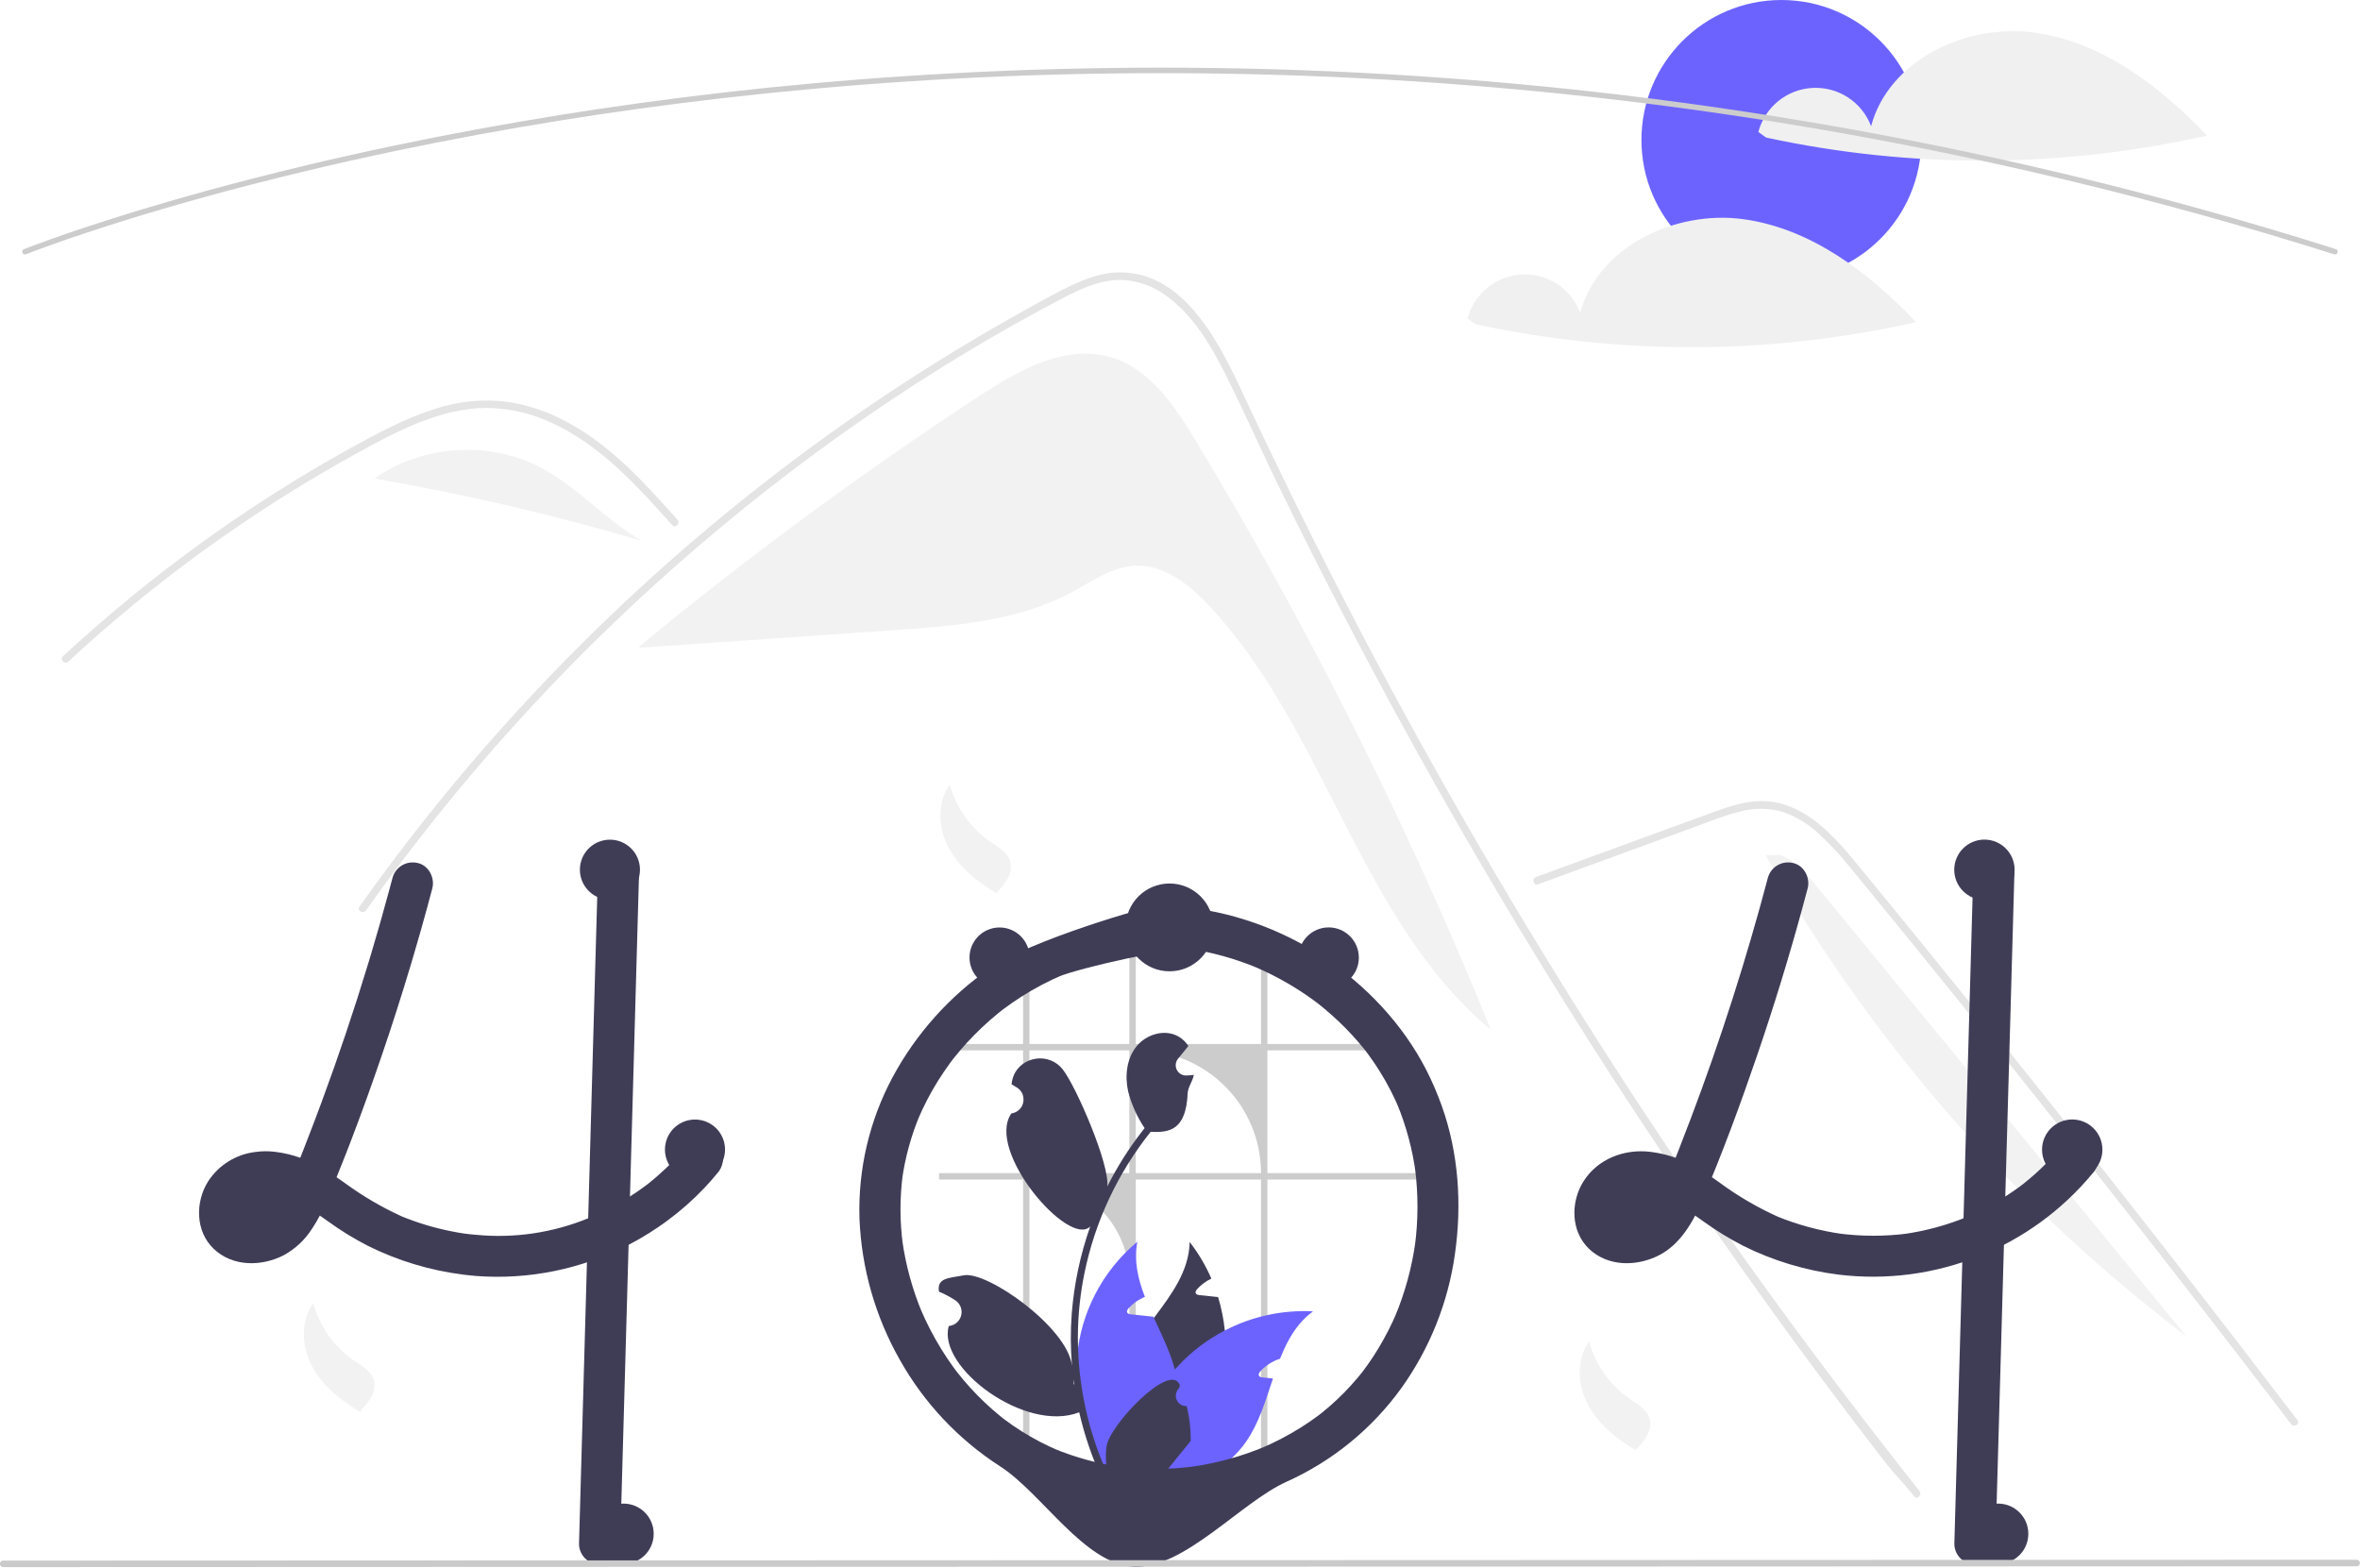
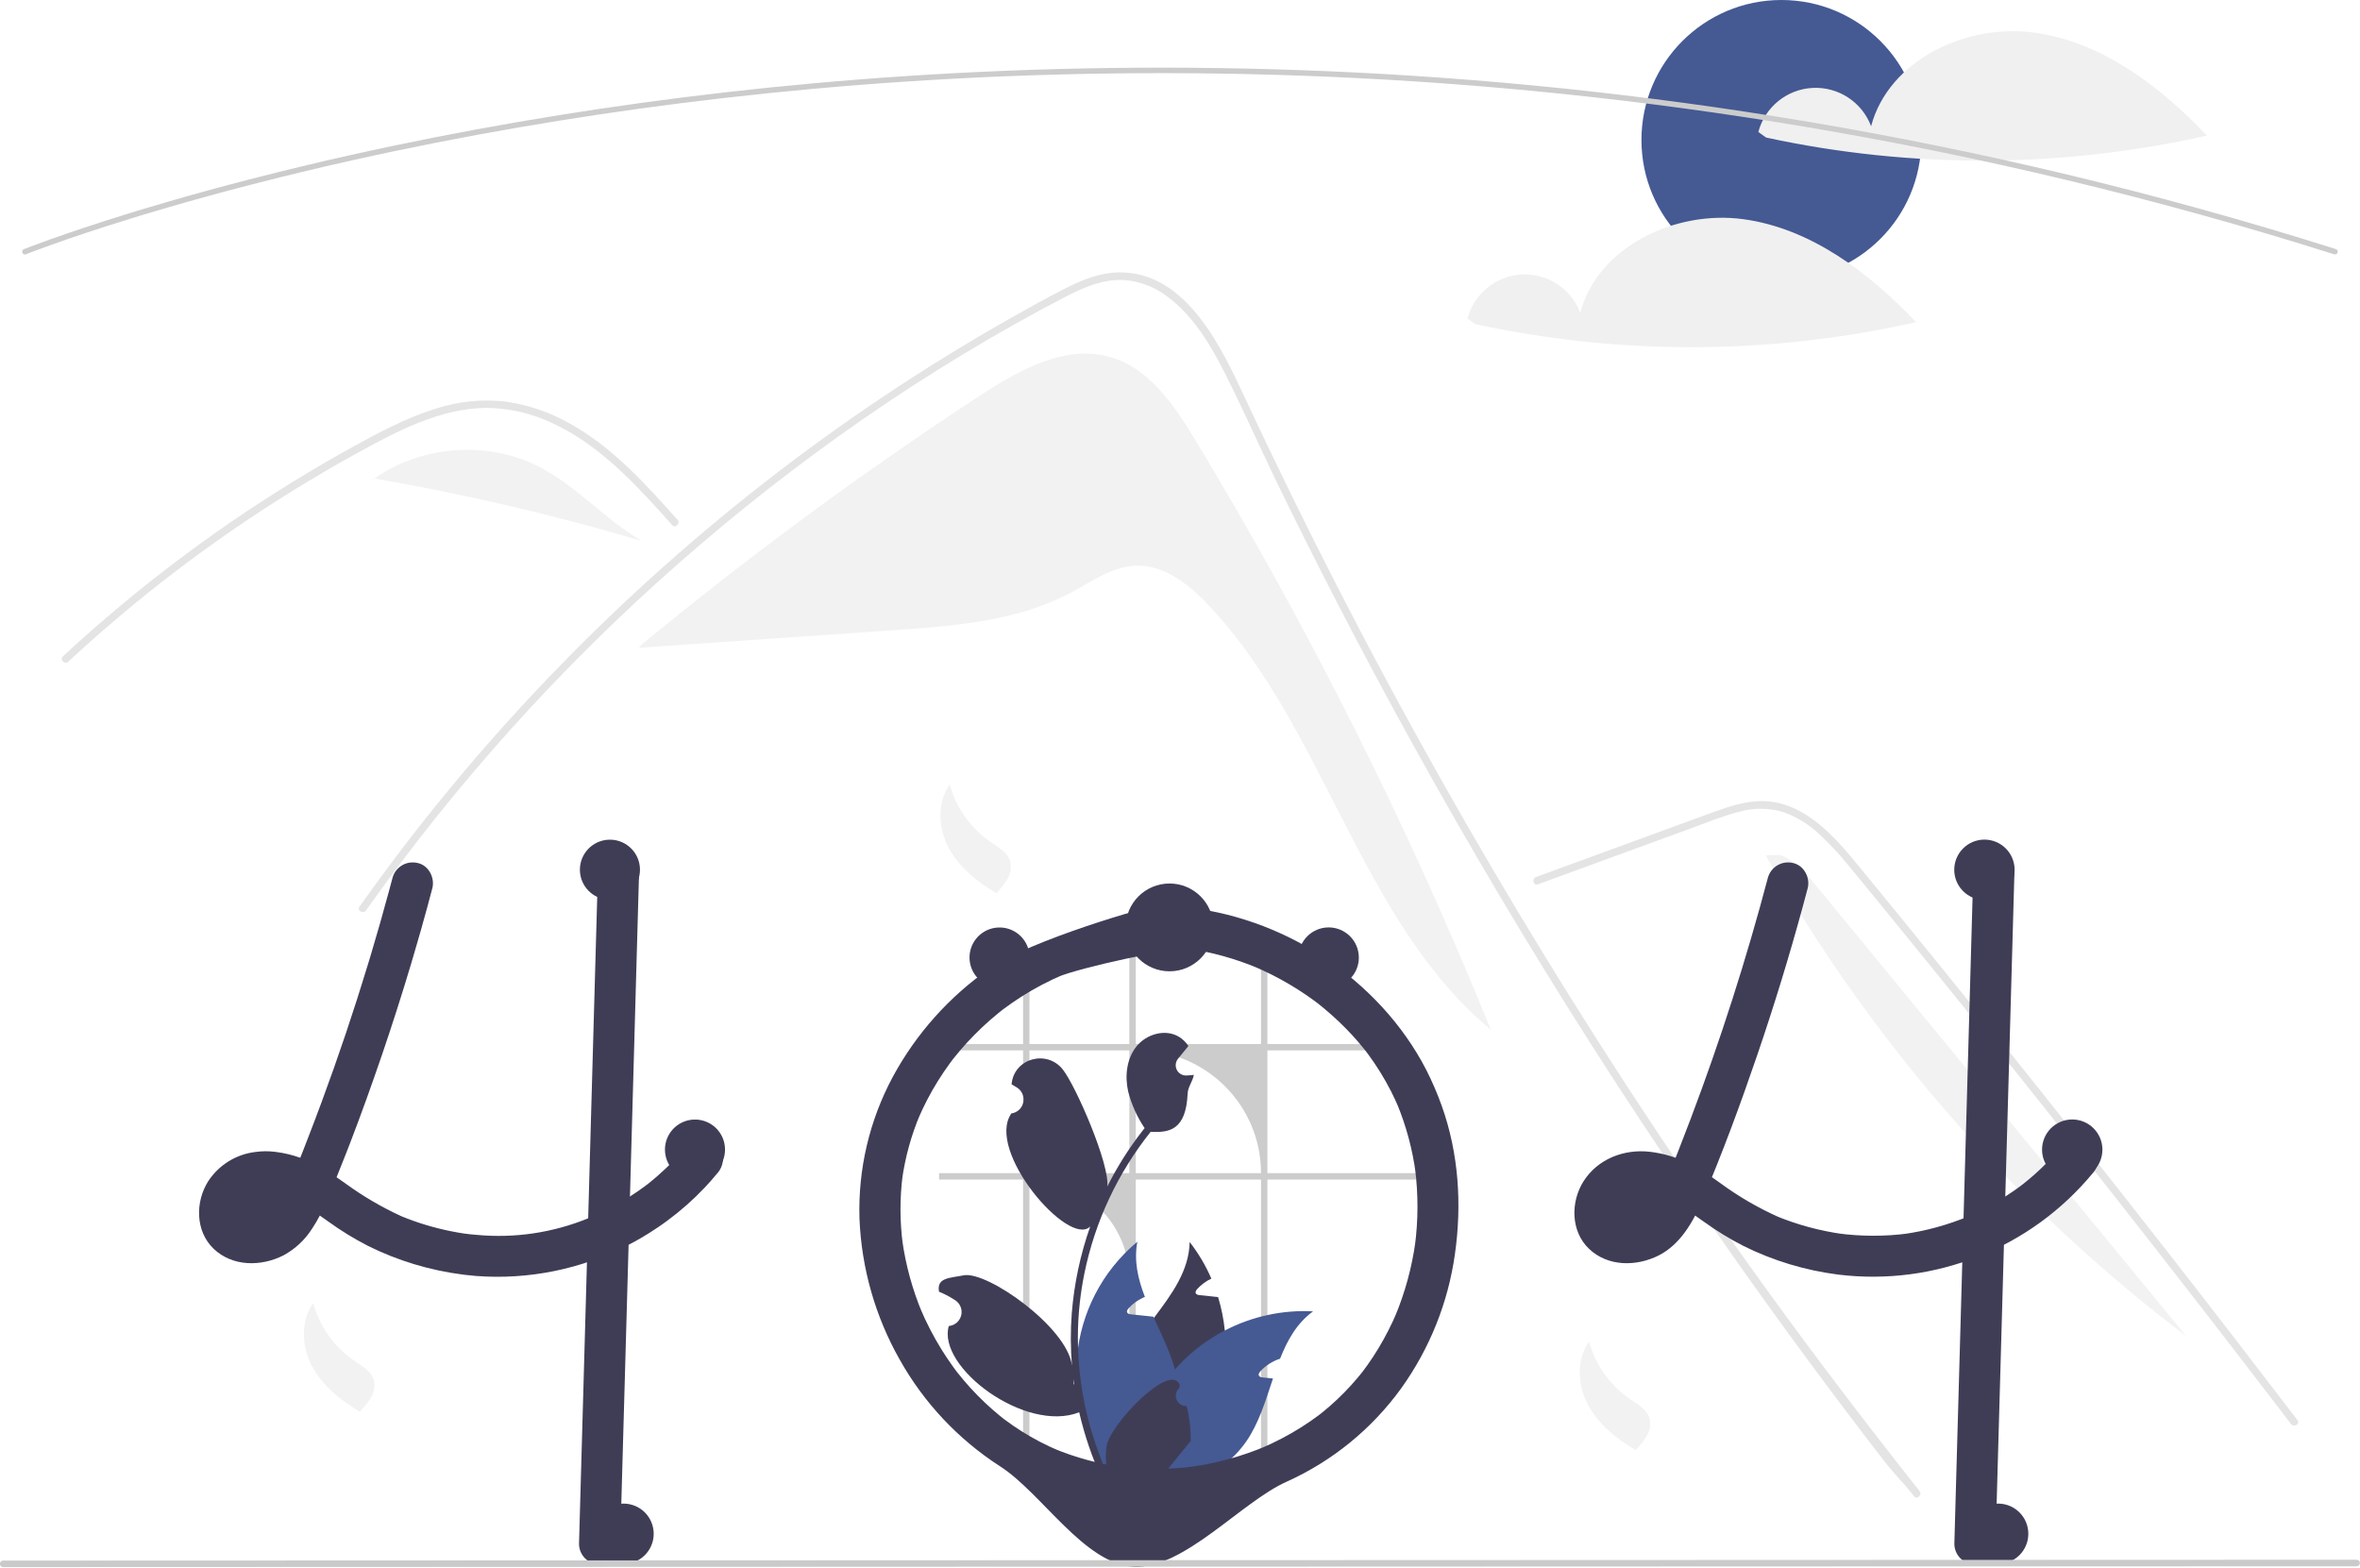
<svg xmlns="http://www.w3.org/2000/svg" width="860.131" height="571.148" viewBox="0 0 860.131 571.148" role="img" artist="Katerina Limpitsouni" source="https://undraw.co/">
  <path d="M605.67,324.953c-7.669-12.684-16.757-26.228-30.99-30.37-16.482-4.796-33.413,4.732-47.775,14.135a1392.157,1392.157,0,0,0-123.893,91.283l.043.492q46.226-3.188,92.451-6.376c22.265-1.535,45.296-3.283,64.972-13.816,7.467-3.997,14.745-9.336,23.206-9.708,10.512-.462,19.677,6.879,26.88,14.549,42.607,45.371,54.937,114.754,102.738,154.616A1516.995,1516.995,0,0,0,605.67,324.953Z" transform="translate(-169.9343 -164.426)" fill="#f2f2f2" />
  <path d="M867.571,709.781c-4.712-5.95-6.637-7.343-11.285-13.348q-56.764-73.416-106.708-151.792-33.924-53.23-64.483-108.504-14.549-26.278-28.3-52.969-10.67-20.695-20.865-41.638c-1.944-3.988-3.832-7.994-5.711-12.009-4.428-9.442-8.773-18.93-13.439-28.244-5.317-10.616-11.789-21.745-21.553-28.877a29.405,29.405,0,0,0-15.319-5.895c-7.948-.513-15.282,2.769-22.176,6.353-50.439,26.301-97.659,59.276-140.37,96.798A730.778,730.778,0,0,0,303.322,496.247c-1.008,1.439-3.392.064-2.374-1.384q6.009-8.498,12.257-16.813A734.817,734.817,0,0,1,500.805,303.064q18.248-11.826,37.183-22.542c6.362-3.603,12.752-7.16,19.251-10.497,6.371-3.273,13.137-6.215,20.416-6.325,24.77-.385,37.595,27.667,46.405,46.542q4.153,8.911,8.406,17.766,16.075,33.621,33.387,66.628,10.685,20.379,21.837,40.52,34.707,62.718,73.779,122.897c34.506,53.143,68.737,100.089,108.046,149.785C870.596,709.213,868.662,711.175,867.571,709.781Z" transform="translate(-169.9343 -164.426)" fill="#e4e4e4" />
  <path d="M414.916,355.804c-1.439-1.604-2.869-3.209-4.318-4.813-11.422-12.633-23.679-25.118-39.364-32.361a57.11,57.11,0,0,0-23.927-5.546c-8.562.028-16.932,2.273-24.843,5.418-3.74,1.494-7.398,3.19-11.001,4.996-4.116,2.072-8.159,4.281-12.183,6.509q-11.331,6.27-22.368,13.091-21.961,13.572-42.546,29.216-10.671,8.113-20.902,16.758-9.516,8.031-18.646,16.492c-1.302,1.201-3.245-.743-1.944-1.943,1.604-1.494,3.227-2.979,4.85-4.446q6.875-6.215,13.971-12.193,12.939-10.918,26.549-20.993,21.163-15.676,43.783-29.225,11.304-6.765,22.918-12.963c2.338-1.247,4.703-2.466,7.096-3.621a113.116,113.116,0,0,1,16.868-6.866,60.006,60.006,0,0,1,25.476-2.503,66.327,66.327,0,0,1,23.505,8.131c15.401,8.608,27.346,21.919,38.97,34.909C418.033,355.171,416.099,357.124,414.916,355.804Z" transform="translate(-169.9343 -164.426)" fill="#e4e4e4" />
  <path d="M730.477,486.711l36.905-13.498,18.323-6.702c5.968-2.183,11.921-4.667,18.09-6.23a28.539,28.539,0,0,1,16.374.209,37.738,37.738,0,0,1,12.771,7.917,103.64,103.64,0,0,1,10.475,11.186c3.989,4.794,7.92,9.639,11.868,14.467q24.441,29.891,48.563,60.041,24.121,30.15,47.92,60.556,23.857,30.48,47.385,61.216,2.882,3.765,5.76,7.534c1.06,1.388,3.449.02,2.375-1.388Q983.582,650.974,959.549,620.184q-24.092-30.864-48.516-61.466-24.424-30.601-49.179-60.937-6.167-7.558-12.354-15.099c-3.48-4.241-6.92-8.527-10.736-12.474-7.005-7.245-15.758-13.648-26.234-13.822-6.16-.102-12.121,1.852-17.844,3.923-6.17,2.232-12.325,4.506-18.486,6.759l-37.163,13.592-9.291,3.398c-1.649.603-.937,3.262.731,2.652Z" transform="translate(-169.9343 -164.426)" fill="#e4e4e4" />
  <path d="M366.377,334.526c-18.754-9.639-42.771-7.751-60.005,4.291a855.847,855.847,0,0,1,97.371,22.726C390.46,353.759,380.07,341.563,366.377,334.526Z" transform="translate(-169.9343 -164.426)" fill="#f2f2f2" />
  <path d="M306.188,338.784l-3.61,2.935c1.221-1.027,2.491-1.99,3.795-2.901C306.311,338.807,306.249,338.795,306.188,338.784Z" transform="translate(-169.9343 -164.426)" fill="#f2f2f2" />
  <path d="M831.549,486.846c-3.633-4.422-7.56-9.052-12.994-10.848l-5.073.2A575.436,575.436,0,0,0,966.749,651.418Q899.149,569.132,831.549,486.846Z" transform="translate(-169.9343 -164.426)" fill="#f2f2f2" />
  <path d="M516.084,450.367A37.481,37.481,0,0,0,531.015,471.325c2.82,1.92,6.157,3.762,7.122,7.035a8.379,8.379,0,0,1-.874,6.15,24.884,24.884,0,0,1-3.861,5.041l-.137.512c-6.998-4.147-13.656-9.393-17.522-16.551s-4.406-16.539.341-23.145" transform="translate(-169.9343 -164.426)" fill="#f2f2f2" />
  <path d="M749.084,653.367A37.481,37.481,0,0,0,764.015,674.325c2.82,1.92,6.157,3.762,7.122,7.035a8.379,8.379,0,0,1-.874,6.15,24.884,24.884,0,0,1-3.861,5.041l-.137.512c-6.998-4.147-13.656-9.393-17.522-16.551s-4.406-16.539.341-23.145" transform="translate(-169.9343 -164.426)" fill="#f2f2f2" />
  <path d="M284.084,639.367A37.481,37.481,0,0,0,299.015,660.325c2.82,1.92,6.157,3.762,7.122,7.035a8.379,8.379,0,0,1-.874,6.15,24.884,24.884,0,0,1-3.861,5.041l-.137.512c-6.998-4.147-13.656-9.393-17.522-16.551s-4.406-16.539.341-23.145" transform="translate(-169.9343 -164.426)" fill="#f2f2f2" />
-   <circle cx="649.249" cy="51" r="51" fill="#6c63ff" />
+   <circle cx="649.249" cy="51" r="51" fill="#455993" />
  <path d="M911.219,176.296c-24.717-3.341-52.935,10.019-59.341,34.124a21.597,21.597,0,0,0-41.094,2.109l2.83,2.027a372.275,372.275,0,0,0,160.659-.726C957.079,195.76,935.935,179.637,911.219,176.296Z" transform="translate(-169.9343 -164.426)" fill="#f0f0f0" />
  <path d="M805.219,244.296c-24.717-3.341-52.935,10.019-59.341,34.124a21.597,21.597,0,0,0-41.094,2.109l2.83,2.027a372.275,372.275,0,0,0,160.659-.726C851.079,263.76,829.935,247.637,805.219,244.296Z" transform="translate(-169.9343 -164.426)" fill="#f0f0f0" />
  <path d="M1020.946,257.154a.982.982,0,0,1-.302-.047C756.237,173.489,523.199,184.424,374.264,208.321c-20.269,3.251-40.591,7.006-60.404,11.161-5.058,1.06-10.306,2.195-15.597,3.378-6.319,1.407-12.554,2.856-18.532,4.306q-3.873.917-7.595,1.849c-3.758.928-7.572,1.895-11.66,2.957-4.568,1.178-9.209,2.413-13.797,3.672a.442.442,0,0,1-.051.015l0.0.001c-5.183,1.415-10.338,2.871-15.323,4.325-2.698.779-5.304,1.548-7.799,2.307-.279.077-.526.151-.776.228l-.536.163c-.311.095-.617.188-.924.275l-.02.006 0.0.001-.812.252c-.968.293-1.912.579-2.841.864-24.545,7.566-38.038,12.949-38.171,13.002a1,1,0,1,1-.744-1.856c.134-.053,13.693-5.463,38.328-13.058.932-.286,1.879-.572,2.85-.866l.754-.234c.026-.01.052-.018.078-.025.305-.087.61-.18.919-.273l.537-.163c.268-.081.531-.161.801-.235,2.479-.754,5.093-1.524,7.798-2.307,4.987-1.455,10.147-2.911,15.334-4.328.016-.006.033-.01.049-.015v-.001c4.604-1.263,9.263-2.503,13.845-3.685,4.094-1.063,7.915-2.032,11.68-2.962q3.738-.93,7.609-1.853c5.985-1.451,12.233-2.902,18.563-4.312,5.299-1.184,10.556-2.322,15.622-3.383,19.843-4.162,40.198-7.923,60.497-11.179C523.096,182.415,756.467,171.463,1021.246,255.201a1.0 1,0,0,1-.301,1.953Z" transform="translate(-169.9343 -164.426)" fill="#ccc" />
  <path d="M432.923,584.266a6.729,6.729,0,0,0-1.7-2.67,6.43,6.43,0,0,0-.92-.71c-2.61-1.74-6.51-2.13-8.99,0a5.81,5.81,0,0,0-.69.71q-1.11,1.365-2.28,2.67c-1.28,1.46-2.59,2.87-3.96,4.24-.39.38-.78.77-1.18,1.15-.23.23-.46.45-.69.67-.88.84-1.78,1.65-2.69,2.45-.48.43-.96.85-1.45,1.26-.73.61-1.46,1.22-2.2,1.81-.07.05-.14.1-.21.16-.02.01-.03.03-.05.04-.01,0-.02,0-.03.02a.179.179,0,0,0-.07.05c-.22.15-.37.25-.48.34.04-.02.08-.05.12-.07-.18.14-.37.28-.55.42-1.75,1.29-3.54,2.53-5.37,3.69a99.21,99.21,0,0,1-14.22,7.55c-.33.13-.67.27-1.01.4a85.97,85.97,0,0,1-40.85,6.02q-2.13-.165-4.26-.45c-1.64-.24-3.27-.53-4.89-.86a97.932,97.932,0,0,1-18.02-5.44,118.652,118.652,0,0,1-20.66-12.12c-1-.71-2.01-1.42-3.02-2.11,1.15-2.82,2.28-5.64,3.38-8.48.55-1.37,1.08-2.74,1.6-4.12,4.09-10.63,7.93-21.36,11.61-32.13q5.58-16.365,10.53-32.92.51-1.68.99-3.36,2.595-8.745,4.98-17.53c.15-.57.31-1.13.45-1.7q.69-2.52,1.35-5.04c1-3.79-1.26-8.32-5.24-9.23a7.634,7.634,0,0,0-9.22,5.24c-.43,1.62-.86,3.23-1.3,4.85q-3.165,11.745-6.66,23.41-.51,1.68-1.02,3.36-7.71,25.41-16.93,50.31-1.11,3.015-2.25,6.01c-.37.98-.74,1.96-1.12,2.94-.73,1.93-1.48,3.86-2.23,5.79-.43,1.13-.87,2.26-1.31,3.38-.29.71-.57,1.42-.85,2.12a41.809,41.809,0,0,0-8.81-2.12l-.48-.06a27.397,27.397,0,0,0-7.01.06,23.914,23.914,0,0,0-17.24,10.66c-4.77,7.51-4.71,18.25,1.98,24.63,6.89,6.57,17.32,6.52,25.43,2.41a28.351,28.351,0,0,0,10.52-9.86,50.569,50.569,0,0,0,2.74-4.65c.21.14.42.28.63.43.8.56,1.6,1.13,2.39,1.69a111.738,111.738,0,0,0,14.51,8.91,108.359,108.359,0,0,0,34.62,10.47c.27.03.53.07.8.1,1.33.17,2.67.3,4.01.41a103.782,103.782,0,0,0,55.58-11.36q2.175-1.125,4.31-2.36,3.315-1.92,6.48-4.08c1.15-.78,2.27-1.57,3.38-2.4a101.042,101.042,0,0,0,13.51-11.95q2.355-2.475,4.51-5.11a8.061,8.061,0,0,0,2.2-5.3A7.564,7.564,0,0,0,432.923,584.266Zm-165.59,23.82c.21-.15.42-.31.62-.47C267.893,607.766,267.603,607.936,267.333,608.086Zm3.21-3.23c-.23.26-.44.52-.67.78a23.366,23.366,0,0,1-2.25,2.2c-.11.1-.23.2-.35.29a.01.01,0,0,0-.01.01,3.804,3.804,0,0,0-.42.22q-.645.39-1.32.72a17.005,17.005,0,0,1-2.71.75,16.799,16.799,0,0,1-2.13.02h-.02a14.823,14.823,0,0,1-1.45-.4c-.24-.12-.47-.26-.7-.4-.09-.08-.17-.16-.22-.21a2.44,2.44,0,0,1-.27-.29.01.01,0,0,0-.01-.01c-.11-.2-.23-.4-.34-.6a.031.031,0,0,1-.01-.02c-.08-.25-.15-.51-.21-.77a12.511,12.511,0,0,1,.01-1.37,13.467,13.467,0,0,1,.54-1.88,11.068,11.068,0,0,1,.69-1.26c.02-.04.12-.2.23-.38.01-.01.01-.01.01-.02.15-.17.3-.35.46-.51.27-.3.56-.56.85-.83a18.022,18.022,0,0,1,1.75-1.01,19.481,19.481,0,0,1,2.93-.79,24.989,24.989,0,0,1,4.41.04,30.301,30.301,0,0,1,4.1,1.01,36.945,36.945,0,0,1-2.77,4.54C270.623,604.746,270.583,604.806,270.543,604.856Zm-11.12-3.29a2.18,2.18,0,0,1-.31.39A1.409,1.409,0,0,1,259.423,601.566Z" transform="translate(-169.9343 -164.426)" fill="#3f3d56" />
  <path d="M402.863,482.136q-.135,4.71-.27,9.42-.285,10.455-.59,20.92-.315,11.775-.66,23.54-.165,6.075-.34,12.15-.465,16.365-.92,32.72c-.03,1.13-.07,2.25-.1,3.38q-.225,8.115-.45,16.23-.255,8.805-.5,17.61-.18,6.6-.37,13.21-1.35,47.895-2.7,95.79a7.648,7.648,0,0,1-7.5,7.5,7.561,7.561,0,0,1-7.5-7.5q.75-26.94,1.52-53.88.675-24.36,1.37-48.72.225-8.025.45-16.06.345-12.09.68-24.18c.03-1.13.07-2.25.1-3.38.02-.99.05-1.97.08-2.96q.66-23.475,1.32-46.96.27-9.24.52-18.49.3-10.545.6-21.08c.09-3.09.17-6.17.26-9.26a7.648,7.648,0,0,1,7.5-7.5A7.561,7.561,0,0,1,402.863,482.136Z" transform="translate(-169.9343 -164.426)" fill="#3f3d56" />
  <path d="M814.291,484.217a893.238,893.238,0,0,1-28.161,87.941c-3.007,7.946-6.083,15.877-9.371,23.712l.756-1.792a54.583,54.583,0,0,1-5.59,10.612q-.229.321-.467.636,1.166-1.49.443-.589c-.254.301-.505.602-.768.895a23.664,23.664,0,0,1-2.249,2.203q-.301.258-.612.504l.938-.729c-.109.257-.873.597-1.111.743a18.254,18.254,0,0,1-2.405,1.219l1.792-.756a19.086,19.086,0,0,1-4.231,1.161l1.994-.268a17.021,17.021,0,0,1-4.298.046l1.994.268a14.002,14.002,0,0,1-3.405-.917l1.792.756a12.012,12.012,0,0,1-1.679-.896c-.271-.177-1.105-.809-.015.025,1.133.866.146.074-.088-.156-.194-.192-.37-.4-.56-.595-.882-.905.996,1.557.397.499a18.182,18.182,0,0,1-.878-1.637l.756,1.792a11.925,11.925,0,0,1-.728-2.651l.268,1.994a13.651,13.651,0,0,1-.003-3.405l-.268,1.994a15.964,15.964,0,0,1,.995-3.68l-.756,1.792a16.729,16.729,0,0,1,1.178-2.298,6.729,6.729,0,0,1,.729-1.071c.049.016-1.269,1.513-.569.757.183-.198.354-.406.539-.602.296-.314.614-.601.926-.898,1.045-.994-1.462.966-.257.179a19.049,19.049,0,0,1,2.749-1.499l-1.792.756a20.311,20.311,0,0,1,4.995-1.34l-1.994.268a25.628,25.628,0,0,1,6.461.076l-1.994-.268a33.211,33.211,0,0,1,7.892,2.22l-1.792-.756c5.39,2.314,10.163,5.749,14.928,9.118a111.95,111.95,0,0,0,14.506,8.906,108.388,108.388,0,0,0,34.622,10.474,103.933,103.933,0,0,0,92.586-36.752,8.078,8.078,0,0,0,2.197-5.303,7.632,7.632,0,0,0-2.197-5.303c-2.752-2.526-7.949-3.239-10.607,0a95.636,95.636,0,0,1-8.107,8.727q-2.017,1.914-4.142,3.71-1.214,1.026-2.461,2.011c-.393.311-1.619,1.138.263-.197-.431.306-.845.64-1.271.955a99.269,99.269,0,0,1-20.332,11.565l1.792-.756a96.836,96.836,0,0,1-24.171,6.622l1.994-.268a97.643,97.643,0,0,1-25.754-.038l1.994.268a99.8,99.8,0,0,1-24.857-6.77l1.792.756a116.025,116.025,0,0,1-21.736-12.591,86.877,86.877,0,0,0-11.113-6.994,42.824,42.824,0,0,0-14.438-4.389c-9.439-1.111-19.057,2.566-24.246,10.72-4.776,7.505-4.714,18.244,1.974,24.625,6.888,6.572,17.318,6.517,25.436,2.406,7.817-3.959,12.513-12.185,15.815-19.942,7.431-17.455,14.01-35.314,20.14-53.263q9.097-26.637,16.499-53.813.917-3.366,1.807-6.739c1.001-3.789-1.261-8.32-5.238-9.226a7.633,7.633,0,0,0-9.226,5.238Z" transform="translate(-169.9343 -164.426)" fill="#3f3d56" />
  <path d="M889.124,482.136l-2.7,95.793-2.685,95.294-1.518,53.884a7.565,7.565,0,0,0,7.5,7.5,7.649,7.649,0,0,0,7.5-7.5l2.7-95.793,2.685-95.294,1.518-53.884a7.565,7.565,0,0,0-7.5-7.5,7.649,7.649,0,0,0-7.5,7.5Z" transform="translate(-169.9343 -164.426)" fill="#3f3d56" />
  <path d="M629.526,700.361h2.329V594.319h54.329v-2.323H631.855V547.252H673.81q-.923-1.173-1.899-2.317H631.855V515.382c-.77-.328-1.547-.645-2.329-.944V544.935h-45.652V507.07c-.782.036-1.553.09-2.329.155v37.71h-36.42V516.684c-.782.346-1.553.711-2.317,1.093V544.935h-30.616v2.317h30.616v44.744h-30.616v2.323h30.616V700.361h2.317V594.319a36.413,36.413,0,0,1,36.42,36.42v69.622h2.329V594.319h45.652Zm-84.401-108.365V547.252h36.42v44.744Zm38.749,0V547.252h.914a44.741,44.741,0,0,1,44.738,44.744Z" transform="translate(-169.9343 -164.426)" opacity="0.2" />
  <path d="M615.303,668.566a63.059,63.059,0,0,1-20.05,33.7c-.74.64-1.48,1.26-2.25,1.87q-2.805.255-5.57.52c-1.53.14-3.04.29-4.54.43l-.27.03-.19-1.64-.76-6.64a37.623,37.623,0,0,1-3.3-32.44c2.64-7.12,7.42-13.41,12.12-19.65,6.49-8.62,12.8-17.14,13.03-27.65a60.544,60.544,0,0,1,7.9,13.33,16.432,16.432,0,0,0-5.12,3.77c-.41.45-.82,1.08-.54,1.62.24.46.84.57,1.36.63,1.25.13,2.51.26,3.76.39,1,.11,2,.21,3,.32a63.99,63.99,0,0,1,2.45,12.18A61.189,61.189,0,0,1,615.303,668.566Z" transform="translate(-169.9343 -164.426)" fill="#3f3d56" />
-   <path d="M648.503,642.356c-5.9,4.29-9.35,10.46-12.03,17.26a16.628,16.628,0,0,0-7.17,4.58c-.41.45-.82,1.08-.54,1.62.24.46.84.57,1.36.63,1.25.13,2.51.26,3.76.39-2.68,8.04-5.14,16.36-9.88,23.15a36.989,36.989,0,0,1-12.03,10.91,38.492,38.492,0,0,1-4.02,1.99q-7.62.585-14.95,1.25-2.805.255-5.57.52c-1.53.14-3.04.29-4.54.43q-.015-.825,0-1.65a63.304,63.304,0,0,1,15.25-39.86c.45-.52.91-1.03,1.38-1.54a61.792,61.792,0,0,1,16.81-12.7A62.654,62.654,0,0,1,648.503,642.356Z" transform="translate(-169.9343 -164.426)" fill="#6c63ff" />
-   <path d="M589.163,699.526l-1.15,3.4-.58,1.73c-1.53.14-3.04.29-4.54.43l-.27.03c-1.66.17-3.31.34-4.96.51-.43-.5-.86-1.01-1.28-1.53a62.03,62.03,0,0,1,8.07-87.11c-1.32,6.91.22,13.53,2.75,20.1-.27.11-.53.22-.78.34a16.432,16.432,0,0,0-5.12,3.77c-.41.45-.82,1.08-.54,1.62.24.46.84.57,1.36.63,1.25.13,2.51.26,3.76.39,1,.11,2,.21,3,.32q.705.075,1.41.15c.07.15.13.29.2.44,2.85,6.18,5.92,12.39,7.65,18.83a43.666,43.666,0,0,1,1.02,4.91A37.604,37.604,0,0,1,589.163,699.526Z" transform="translate(-169.9343 -164.426)" fill="#6c63ff" />
+   <path d="M648.503,642.356c-5.9,4.29-9.35,10.46-12.03,17.26a16.628,16.628,0,0,0-7.17,4.58c-.41.45-.82,1.08-.54,1.62.24.46.84.57,1.36.63,1.25.13,2.51.26,3.76.39-2.68,8.04-5.14,16.36-9.88,23.15a36.989,36.989,0,0,1-12.03,10.91,38.492,38.492,0,0,1-4.02,1.99q-7.62.585-14.95,1.25-2.805.255-5.57.52c-1.53.14-3.04.29-4.54.43q-.015-.825,0-1.65a63.304,63.304,0,0,1,15.25-39.86c.45-.52.91-1.03,1.38-1.54a61.792,61.792,0,0,1,16.81-12.7A62.654,62.654,0,0,1,648.503,642.356Z" transform="translate(-169.9343 -164.426)" fill="#455993" />
+   <path d="M589.163,699.526l-1.15,3.4-.58,1.73c-1.53.14-3.04.29-4.54.43l-.27.03c-1.66.17-3.31.34-4.96.51-.43-.5-.86-1.01-1.28-1.53a62.03,62.03,0,0,1,8.07-87.11c-1.32,6.91.22,13.53,2.75,20.1-.27.11-.53.22-.78.34a16.432,16.432,0,0,0-5.12,3.77c-.41.45-.82,1.08-.54,1.62.24.46.84.57,1.36.63,1.25.13,2.51.26,3.76.39,1,.11,2,.21,3,.32q.705.075,1.41.15c.07.15.13.29.2.44,2.85,6.18,5.92,12.39,7.65,18.83a43.666,43.666,0,0,1,1.02,4.91A37.604,37.604,0,0,1,589.163,699.526Z" transform="translate(-169.9343 -164.426)" fill="#455993" />
  <path d="M689.821,554.487c-8.609-16.792-21.946-30.921-37.632-41.304a114.237,114.237,0,0,0-52.563-18.38q-3.69-.335-7.399-.393c-2.921-.044-46.866,12.632-61.587,22.982a114.295,114.295,0,0,0-35.333,39.527,102.5,102.5,0,0,0-12.126,51.633,113.564,113.564,0,0,0,14.703,51.476,110.475,110.475,0,0,0,36.444,38.746C549.667,708.561,565.074,734.51,583.183,735.426c18.246.923,39.054-23.555,55.695-30.987a104.425,104.425,0,0,0,41.726-34.005,110.25,110.25,0,0,0,19.599-48.948c2.574-18.083,1.374-36.733-4.801-54.016a111.86,111.86,0,0,0-5.58-12.983c-1.78-3.505-6.996-4.796-10.261-2.691a7.68,7.68,0,0,0-2.691,10.261q1.568,3.088,2.915,6.278l-.756-1.792a101.151,101.151,0,0,1,6.876,25.538l-.268-1.994a109.229,109.229,0,0,1-.066,28.683l.268-1.994a109.734,109.734,0,0,1-7.555,27.674l.756-1.792a104.212,104.212,0,0,1-6.672,13.098q-1.923,3.186-4.081,6.222c-.632.888-1.283,1.761-1.939,2.631-.856,1.136,1.167-1.483.282-.369-.151.19-.3.38-.452.569q-.681.852-1.382,1.688a93.613,93.613,0,0,1-10.176,10.384q-1.366,1.192-2.778,2.331c-.469.378-.932.773-1.421,1.125.019-.013,1.58-1.199.656-.511-.29.216-.579.436-.87.652q-2.91,2.156-5.974,4.092a103.485,103.485,0,0,1-14.756,7.713l1.792-.756a109.215,109.215,0,0,1-27.597,7.552l1.994-.268a108.154,108.154,0,0,1-28.589.051l1.994.268a99.835,99.835,0,0,1-25.095-6.784l1.792.756a93.643,93.643,0,0,1-13.416-6.991q-3.174-2-6.184-4.247c-.286-.214-.57-.43-.855-.645-.915-.691.658.51.67.518a19.169,19.169,0,0,1-1.535-1.225q-1.454-1.184-2.861-2.422a101.989,101.989,0,0,1-10.493-10.709q-1.213-1.434-2.374-2.911c-.335-.426-.947-1.29.404.529-.178-.239-.362-.474-.542-.712q-.647-.858-1.276-1.728-2.203-3.048-4.188-6.246a109.29,109.29,0,0,1-7.805-15.108l.756,1.792a106.588,106.588,0,0,1-7.34-26.837l.268,1.994a97.866,97.866,0,0,1-.048-25.636l-.268,1.994A94.673,94.673,0,0,1,505.276,570.55l-.756,1.792a101.557,101.557,0,0,1,7.195-13.856q2.066-3.323,4.378-6.485.525-.718,1.062-1.428c.324-.428,1.215-1.493-.305.388.149-.184.293-.374.439-.56q1.269-1.608,2.6-3.165A107.402,107.402,0,0,1,530.772,536.215q1.474-1.292,2.995-2.529.691-.562,1.391-1.113c.187-.147.376-.291.562-.439-1.997,1.59-.555.433-.102.093q3.134-2.348,6.435-4.461a103.644,103.644,0,0,1,15.387-8.108l-1.792.756c7.76-3.258,42.141-10.949,48.394-10.11l-1.994-.268A106.225,106.225,0,0,1,628.768,517.419l-1.792-.756a110.313,110.313,0,0,1,12.6,6.329q3.043,1.784,5.967,3.763,1.384.937,2.738,1.915.677.489,1.346.989c.248.185.494.373.741.558,1.039.779-1.431-1.128-.342-.267a110.843,110.843,0,0,1,10.368,9.253q2.401,2.445,4.637,5.045,1.147,1.334,2.246,2.708c.364.455,1.605,2.101.084.085.372.493.747.982,1.114,1.479a97.977,97.977,0,0,1,8.392,13.538c1.793,3.498,6.987,4.802,10.261,2.691A7.677,7.677,0,0,0,689.821,554.487Z" transform="translate(-169.9343 -164.426)" fill="#3f3d56" />
  <path d="M602.431,676.882a3.78,3.78,0,0,1-2.739-6.551c.095-.379.164-.651.259-1.03q-.051-.124-.103-.247c-3.48-8.298-25.685,14.833-26.645,22.632a30.029,30.029,0,0,0,.527,10.328A120.392,120.392,0,0,1,562.778,652.01a116.202,116.202,0,0,1,.721-12.963q.597-5.293,1.657-10.511a121.787,121.787,0,0,1,24.151-51.616c6.874.384,12.898-.663,13.48-13.985.103-2.37,1.861-4.422,2.248-6.756-.656.086-1.323.14-1.979.183-.204.011-.42.021-.624.032l-.077.003a3.745,3.745,0,0,1-3.076-6.101q.425-.523.851-1.046c.43-.538.871-1.065,1.302-1.603a1.865,1.865,0,0,0,.14-.161c.495-.613.99-1.216,1.485-1.829a10.829,10.829,0,0,0-3.55-3.432c-4.959-2.905-11.801-.893-15.384,3.593-3.593,4.486-4.271,10.779-3.023,16.384a43.398,43.398,0,0,0,6.003,13.383c-.269.344-.549.678-.818,1.022a122.574,122.574,0,0,0-12.794,20.268c1.016-7.939-11.412-36.608-16.218-42.681-5.773-7.294-17.611-4.111-18.628,5.136q-.015.134-.029.268,1.071.604,2.096,1.282a5.127,5.127,0,0,1-2.067,9.33l-.105.016c-9.556,13.644,21.077,49.155,28.745,41.181a125.11,125.11,0,0,0-6.734,31.693,118.664,118.664,0,0,0,.086,19.16l-.032-.226C558.902,648.154,529.674,627.514,521.139,629.233c-4.917.99-9.76.765-9.013,5.725q.018.119.036.237a34.442,34.442,0,0,1,3.862,1.861q1.071.604,2.096,1.282a5.127,5.127,0,0,1-2.067,9.33l-.105.016c-.075.011-.14.022-.215.032-4.35,14.966,27.907,39.12,47.518,31.435h.011a125.075,125.075,0,0,0,8.402,24.528H601.679c.108-.334.204-.678.301-1.011a34.102,34.102,0,0,1-8.305-.495c2.227-2.733,4.454-5.487,6.681-8.219a1.861,1.861,0,0,0,.14-.161c1.13-1.398,2.27-2.786,3.399-4.185l.001-.002a49.952,49.952,0,0,0-1.464-12.725Zm-34.371-67.613.016-.021-.016.043Zm-6.648,59.932-.258-.581c.011-.42.011-.839,0-1.269,0-.118-.021-.237-.021-.355.097.742.183,1.485.29,2.227Z" transform="translate(-169.9343 -164.426)" fill="#3f3d56" />
  <circle cx="95.249" cy="439" r="11" fill="#3f3d56" />
  <circle cx="227.249" cy="559" r="11" fill="#3f3d56" />
  <circle cx="728.249" cy="559" r="11" fill="#3f3d56" />
  <circle cx="755.249" cy="419" r="11" fill="#3f3d56" />
  <circle cx="723.249" cy="317" r="11" fill="#3f3d56" />
  <path d="M434.183,583.426a10.949,10.949,0,1,1-.21-2.16A10.992,10.992,0,0,1,434.183,583.426Z" transform="translate(-169.9343 -164.426)" fill="#3f3d56" />
  <circle cx="484.249" cy="349" r="11" fill="#3f3d56" />
  <path d="M545.183,513.426a10.949,10.949,0,1,1-.21-2.16A10.992,10.992,0,0,1,545.183,513.426Z" transform="translate(-169.9343 -164.426)" fill="#3f3d56" />
  <path d="M403.183,481.426a10.949,10.949,0,1,1-.21-2.16A10.992,10.992,0,0,1,403.183,481.426Z" transform="translate(-169.9343 -164.426)" fill="#3f3d56" />
  <circle cx="599.249" cy="443" r="11" fill="#3f3d56" />
  <circle cx="426.249" cy="338" r="16" fill="#3f3d56" />
  <path d="M1028.875,735.267l-857.75.307a1.191,1.191,0,1,1,0-2.381l857.75-.307a1.191,1.191,0,0,1,0,2.381Z" transform="translate(-169.9343 -164.426)" fill="#cacaca" />
</svg>
